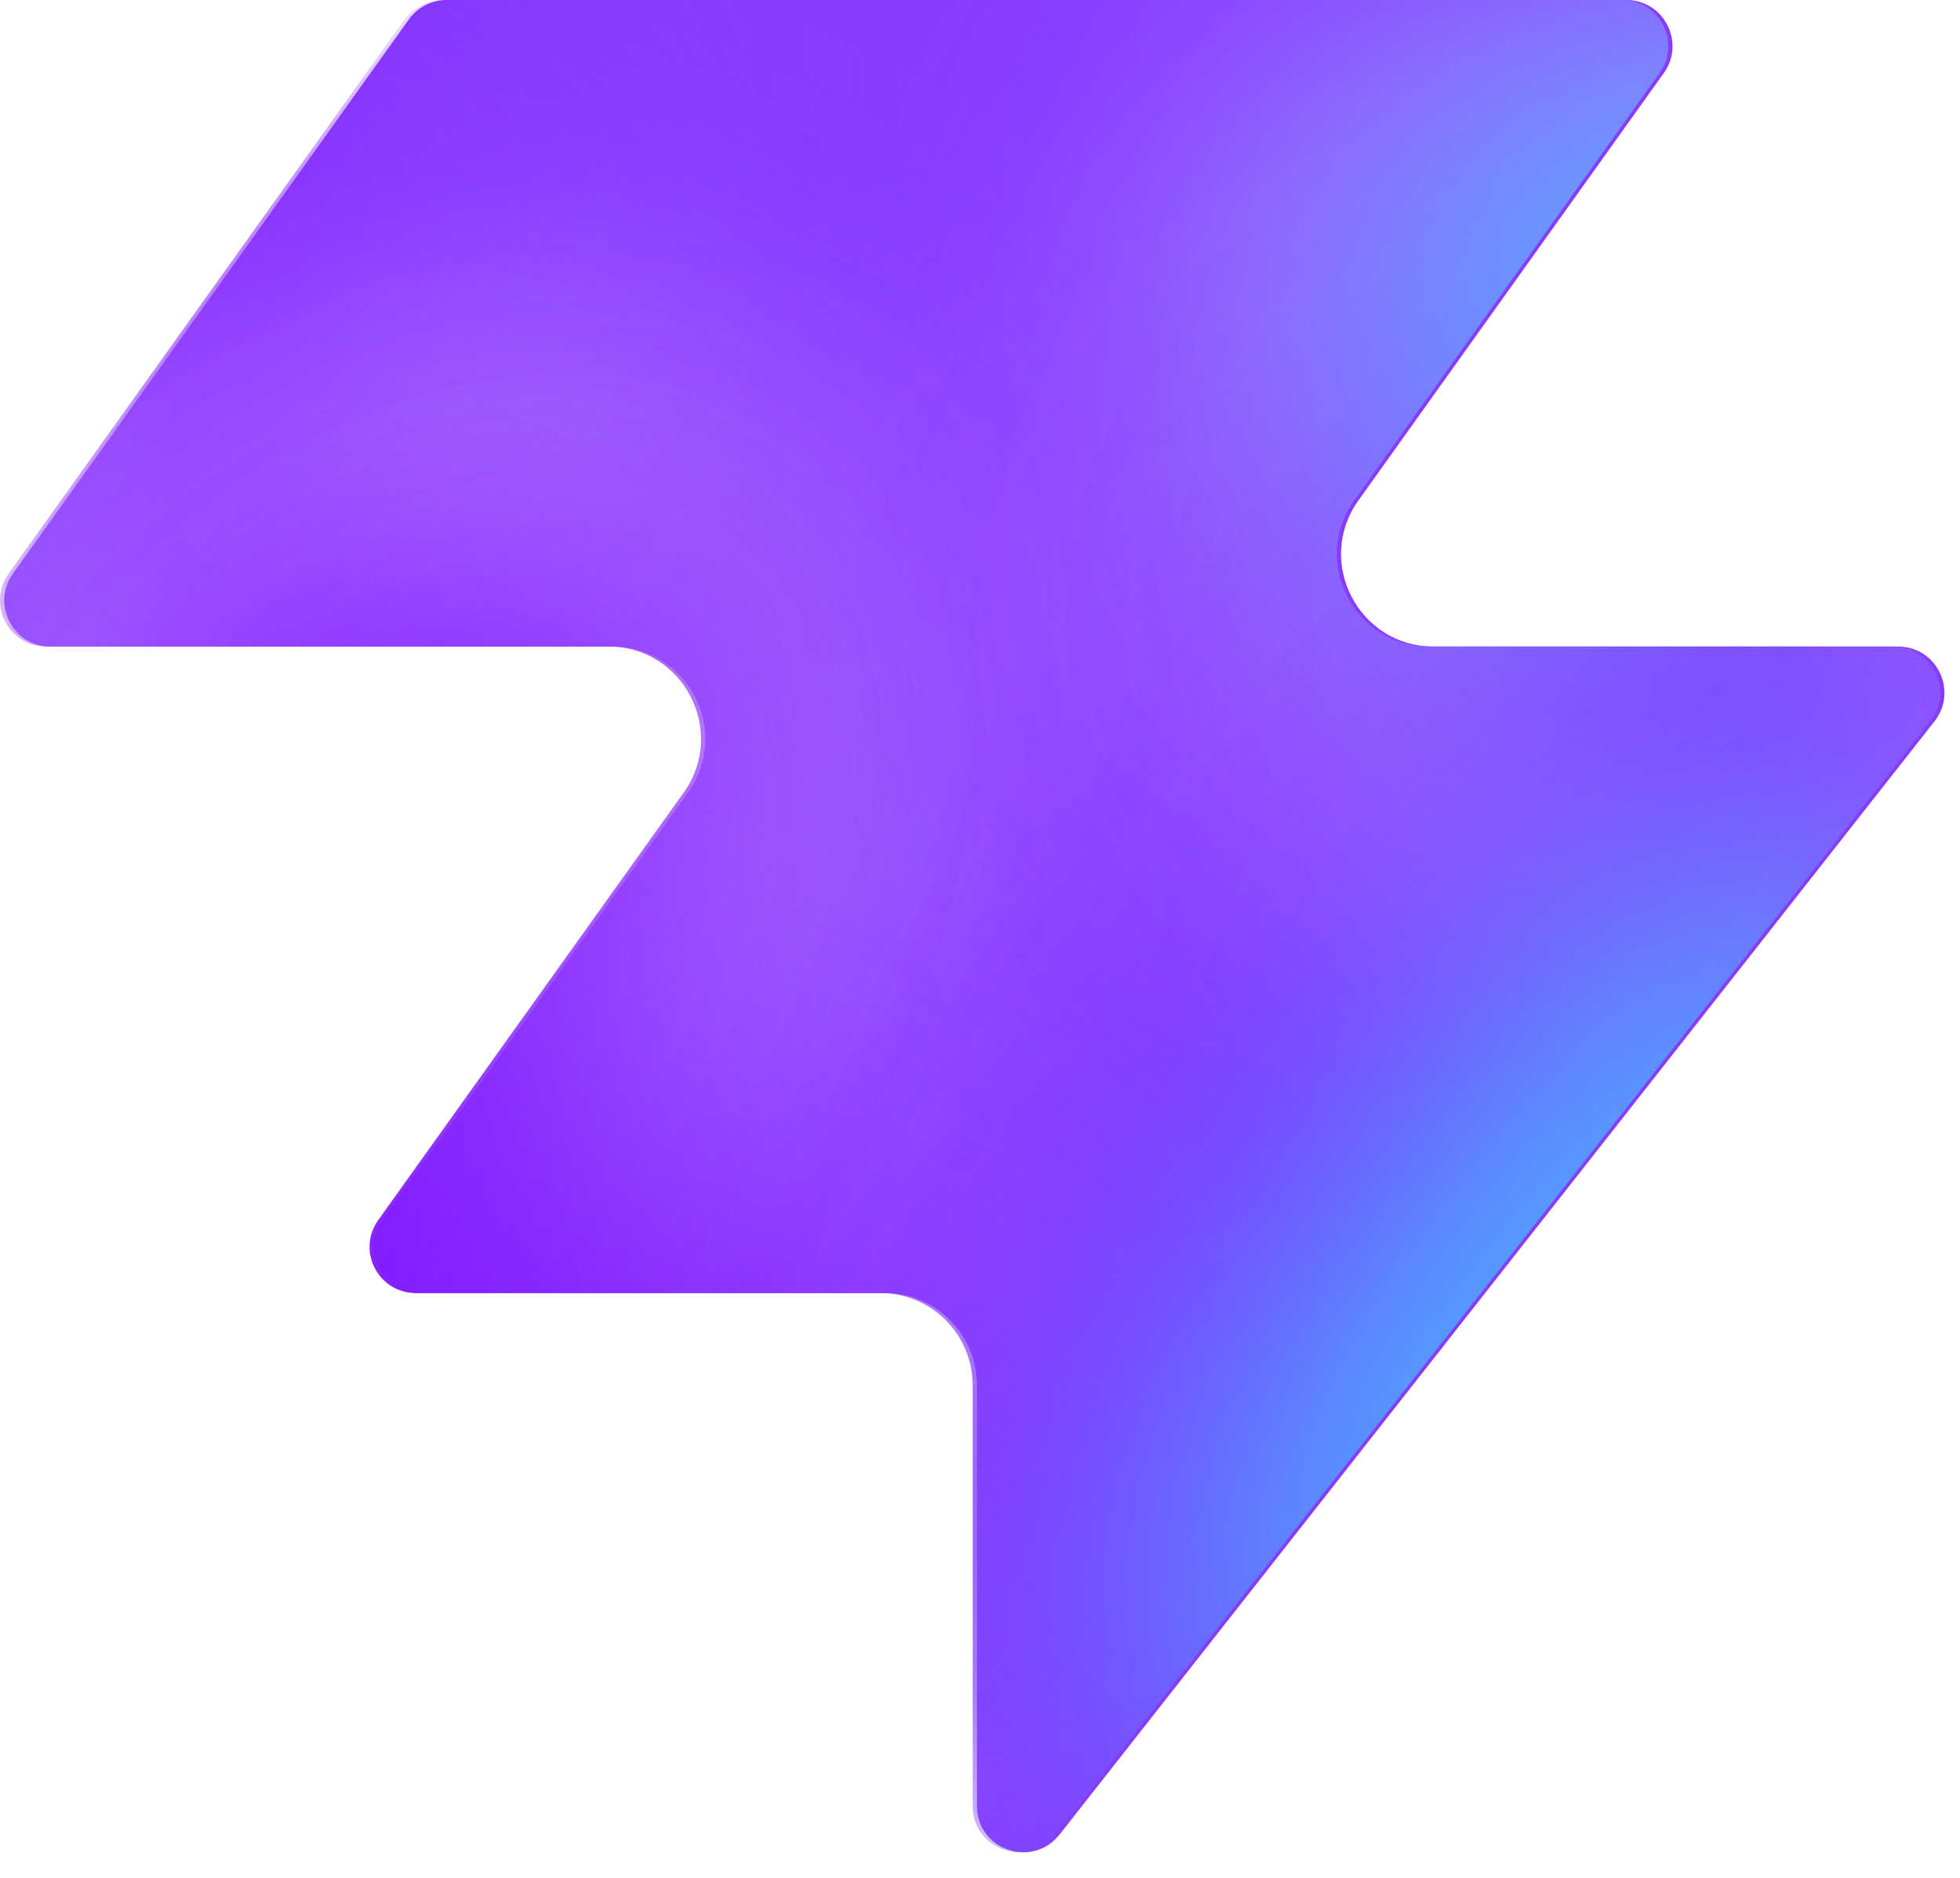
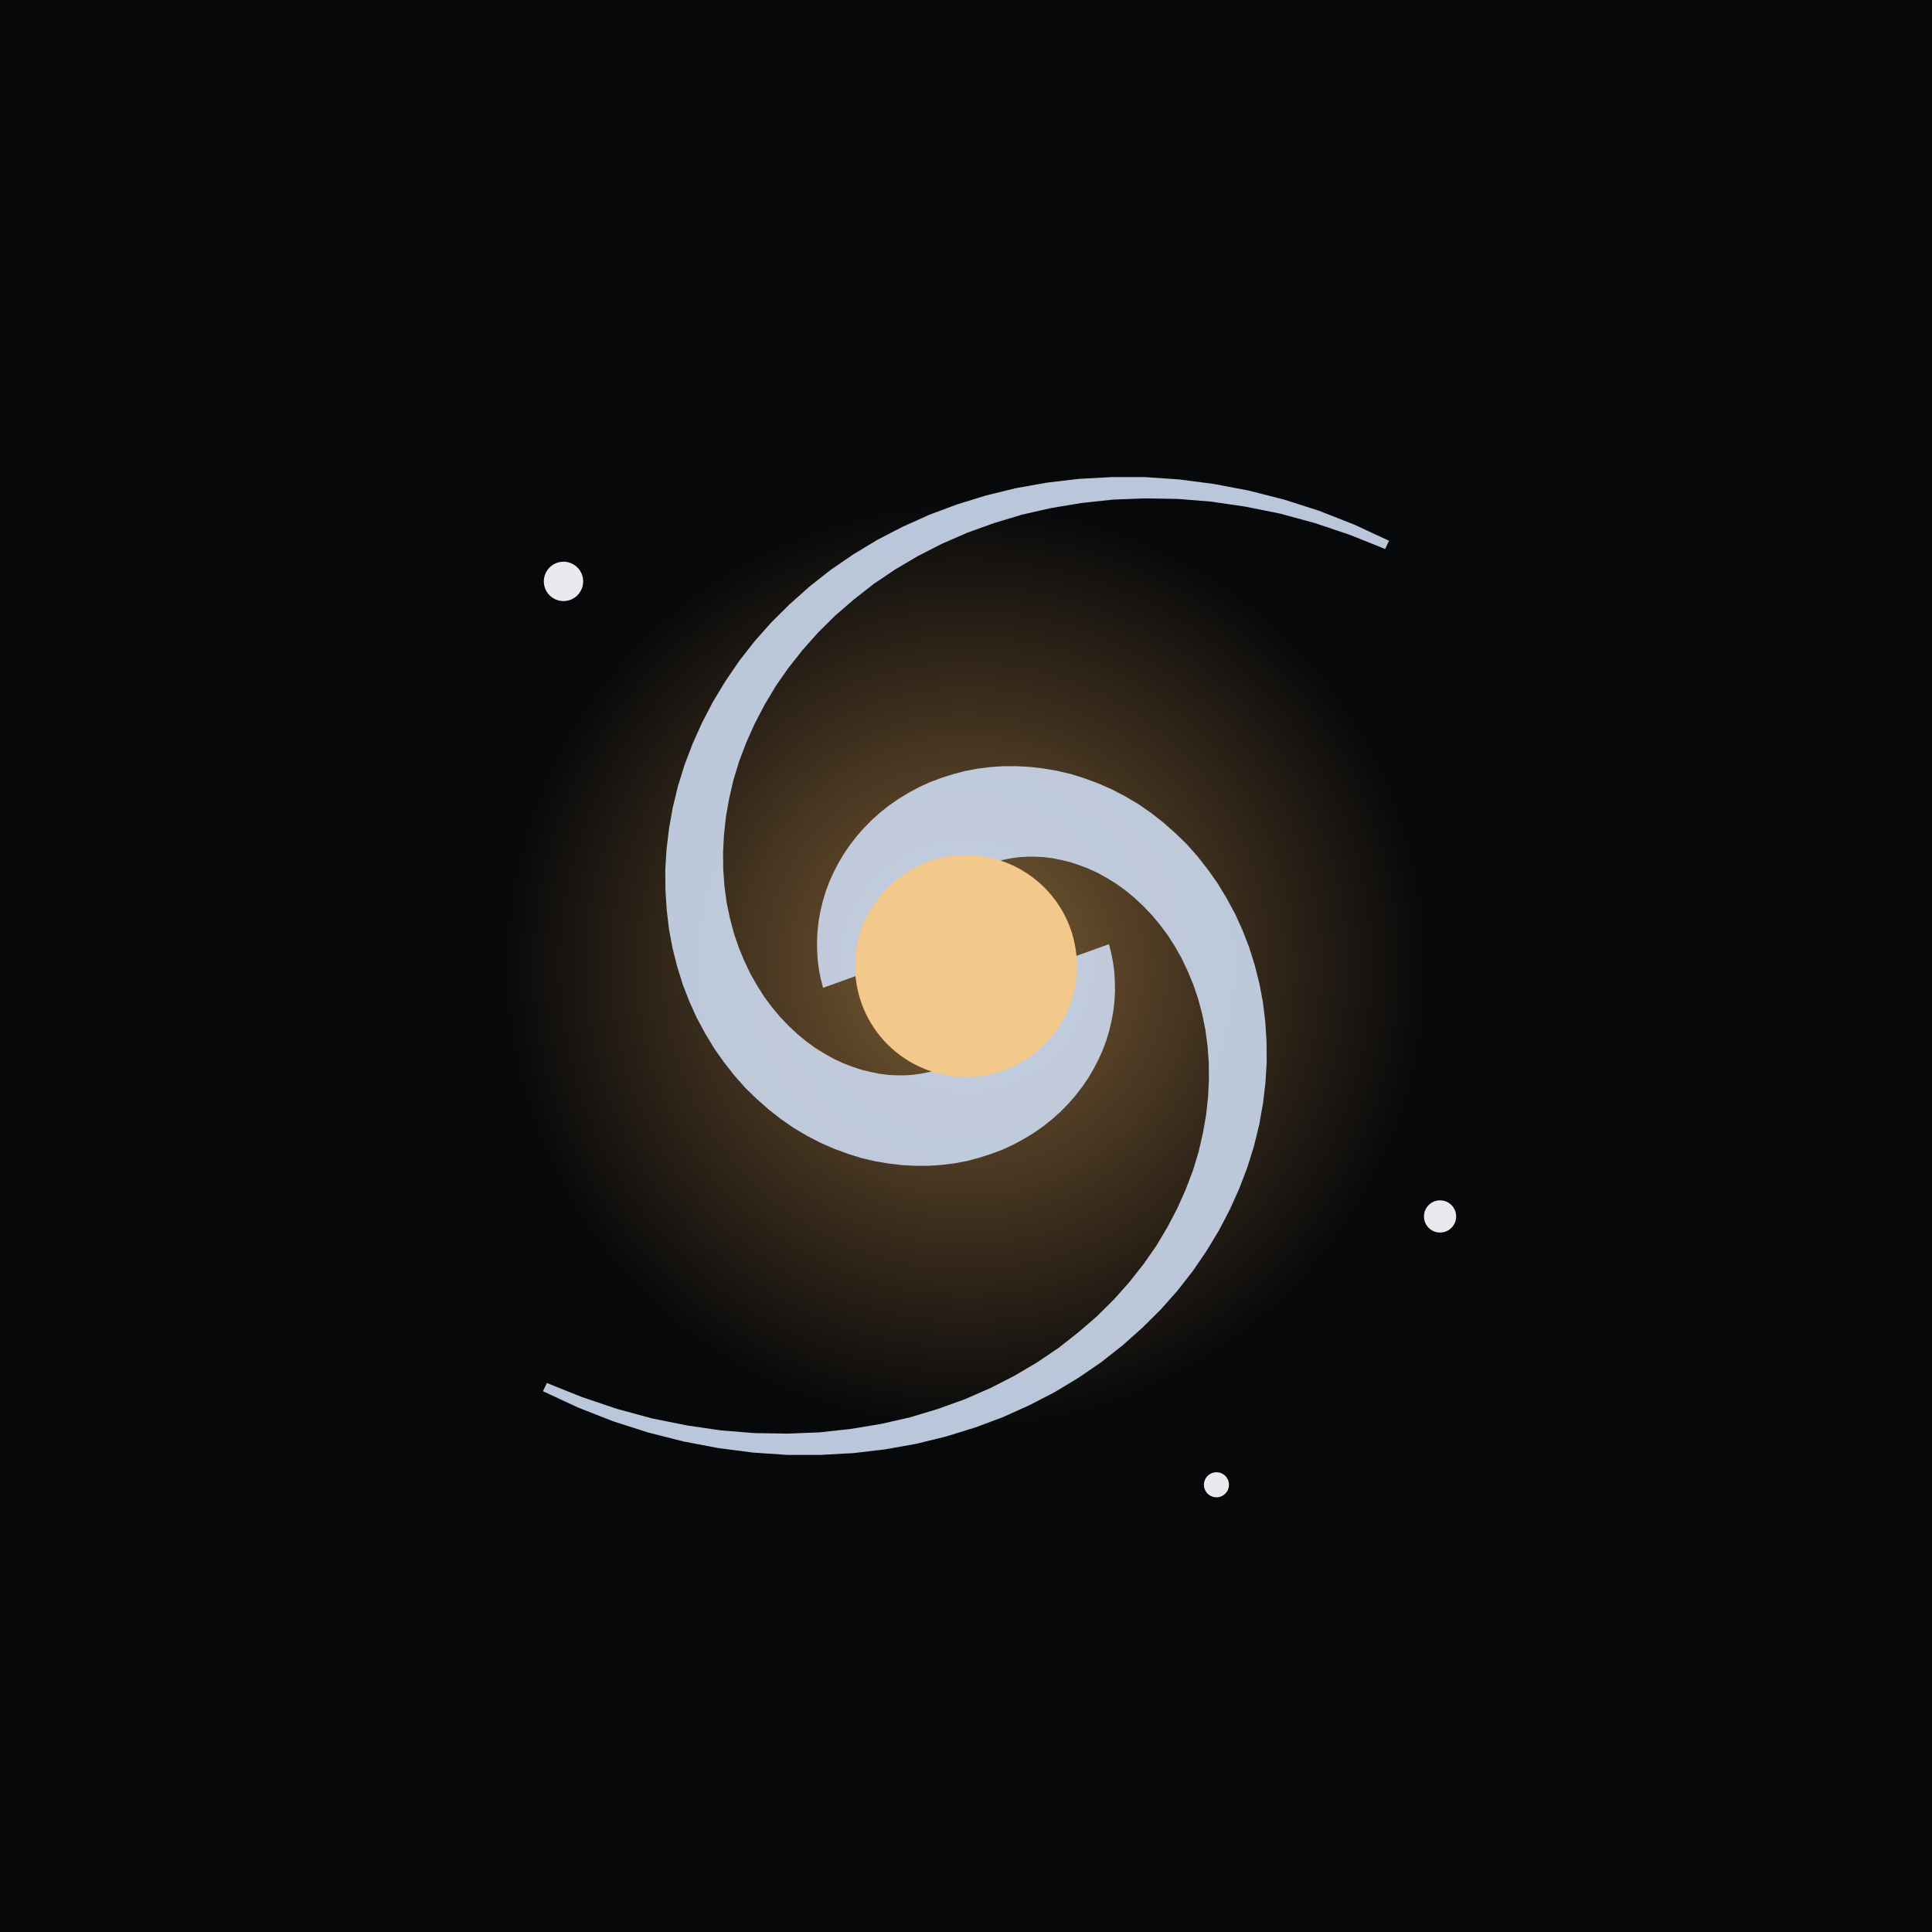
- <svg xmlns="http://www.w3.org/2000/svg" width="48" height="46" fill="none" viewBox="0 0 48 46">
-   <path fill="#863bff" d="M25.946 44.938c-.664.845-2.021.375-2.021-.698V33.937a2.26 2.26 0 0 0-2.262-2.262H10.287c-.92 0-1.456-1.04-.92-1.788l7.48-10.471c1.07-1.497 0-3.578-1.842-3.578H1.237c-.92 0-1.456-1.04-.92-1.788L10.013.474c.214-.297.556-.474.92-.474h28.894c.92 0 1.456 1.04.92 1.788l-7.48 10.471c-1.07 1.498 0 3.579 1.842 3.579h11.377c.943 0 1.473 1.088.89 1.83L25.947 44.94z" style="fill:#863bff;fill:color(display-p3 .525 .23 1);fill-opacity:1" />
-   <mask id="a" width="48" height="46" x="0" y="0" maskUnits="userSpaceOnUse" style="mask-type:alpha">
-     <path fill="#000" d="M25.842 44.938c-.664.844-2.021.375-2.021-.698V33.937a2.26 2.26 0 0 0-2.262-2.262H10.183c-.92 0-1.456-1.04-.92-1.788l7.48-10.471c1.07-1.498 0-3.579-1.842-3.579H1.133c-.92 0-1.456-1.04-.92-1.787L9.91.473c.214-.297.556-.474.92-.474h28.894c.92 0 1.456 1.04.92 1.788l-7.48 10.471c-1.07 1.498 0 3.578 1.842 3.578h11.377c.943 0 1.473 1.088.89 1.832L25.843 44.94z" style="fill:#000;fill-opacity:1" />
-   </mask>
-   <g mask="url(#a)">
-     <g filter="url(#b)">
-       <ellipse cx="5.508" cy="14.704" fill="#ede6ff" rx="5.508" ry="14.704" style="fill:#ede6ff;fill:color(display-p3 .927 .903 1);fill-opacity:1" transform="matrix(.00324 1 1 -.00324 -4.47 31.516)" />
-     </g>
-     <g filter="url(#c)">
-       <ellipse cx="10.399" cy="29.851" fill="#ede6ff" rx="10.399" ry="29.851" style="fill:#ede6ff;fill:color(display-p3 .927 .903 1);fill-opacity:1" transform="matrix(.00324 1 1 -.00324 -39.328 7.883)" />
-     </g>
-     <g filter="url(#d)">
-       <ellipse cx="5.508" cy="30.487" fill="#7e14ff" rx="5.508" ry="30.487" style="fill:#7e14ff;fill:color(display-p3 .492 .077 1);fill-opacity:1" transform="rotate(89.814 -25.913 -14.639)scale(1 -1)" />
-     </g>
-     <g filter="url(#e)">
-       <ellipse cx="5.508" cy="30.599" fill="#7e14ff" rx="5.508" ry="30.599" style="fill:#7e14ff;fill:color(display-p3 .492 .077 1);fill-opacity:1" transform="rotate(89.814 -32.644 -3.334)scale(1 -1)" />
-     </g>
-     <g filter="url(#f)">
-       <ellipse cx="5.508" cy="30.599" fill="#7e14ff" rx="5.508" ry="30.599" style="fill:#7e14ff;fill:color(display-p3 .492 .077 1);fill-opacity:1" transform="matrix(.00324 1 1 -.00324 -34.34 30.47)" />
-     </g>
-     <g filter="url(#g)">
-       <ellipse cx="14.072" cy="22.078" fill="#ede6ff" rx="14.072" ry="22.078" style="fill:#ede6ff;fill:color(display-p3 .927 .903 1);fill-opacity:1" transform="rotate(93.35 24.506 48.493)scale(-1 1)" />
-     </g>
-     <g filter="url(#h)">
-       <ellipse cx="3.47" cy="21.501" fill="#7e14ff" rx="3.47" ry="21.501" style="fill:#7e14ff;fill:color(display-p3 .492 .077 1);fill-opacity:1" transform="rotate(89.009 28.708 47.59)scale(-1 1)" />
-     </g>
-     <g filter="url(#i)">
-       <ellipse cx="3.47" cy="21.501" fill="#7e14ff" rx="3.47" ry="21.501" style="fill:#7e14ff;fill:color(display-p3 .492 .077 1);fill-opacity:1" transform="rotate(89.009 28.708 47.59)scale(-1 1)" />
-     </g>
-     <g filter="url(#j)">
-       <ellipse cx=".387" cy="8.972" fill="#7e14ff" rx="4.407" ry="29.108" style="fill:#7e14ff;fill:color(display-p3 .492 .077 1);fill-opacity:1" transform="rotate(39.51 .387 8.972)" />
-     </g>
-     <g filter="url(#k)">
-       <ellipse cx="47.523" cy="-6.092" fill="#7e14ff" rx="4.407" ry="29.108" style="fill:#7e14ff;fill:color(display-p3 .492 .077 1);fill-opacity:1" transform="rotate(37.892 47.523 -6.092)" />
-     </g>
-     <g filter="url(#l)">
-       <ellipse cx="41.412" cy="6.333" fill="#47bfff" rx="5.971" ry="9.665" style="fill:#47bfff;fill:color(display-p3 .28 .748 1);fill-opacity:1" transform="rotate(37.892 41.412 6.333)" />
-     </g>
-     <g filter="url(#m)">
-       <ellipse cx="-1.879" cy="38.332" fill="#7e14ff" rx="4.407" ry="29.108" style="fill:#7e14ff;fill:color(display-p3 .492 .077 1);fill-opacity:1" transform="rotate(37.892 -1.88 38.332)" />
-     </g>
-     <g filter="url(#n)">
-       <ellipse cx="-1.879" cy="38.332" fill="#7e14ff" rx="4.407" ry="29.108" style="fill:#7e14ff;fill:color(display-p3 .492 .077 1);fill-opacity:1" transform="rotate(37.892 -1.88 38.332)" />
-     </g>
-     <g filter="url(#o)">
-       <ellipse cx="35.651" cy="29.907" fill="#7e14ff" rx="4.407" ry="29.108" style="fill:#7e14ff;fill:color(display-p3 .492 .077 1);fill-opacity:1" transform="rotate(37.892 35.651 29.907)" />
-     </g>
-     <g filter="url(#p)">
-       <ellipse cx="38.418" cy="32.4" fill="#47bfff" rx="5.971" ry="15.297" style="fill:#47bfff;fill:color(display-p3 .28 .748 1);fill-opacity:1" transform="rotate(37.892 38.418 32.4)" />
-     </g>
-   </g>
+ <svg xmlns="http://www.w3.org/2000/svg" viewBox="0 0 108 108" width="108" height="108">
  <defs>
-     <filter id="b" width="60.045" height="41.654" x="-19.77" y="16.149" color-interpolation-filters="sRGB" filterUnits="userSpaceOnUse">
-       <feFlood flood-opacity="0" result="BackgroundImageFix" />
-       <feBlend in="SourceGraphic" in2="BackgroundImageFix" result="shape" />
-       <feGaussianBlur result="effect1_foregroundBlur_2002_17158" stdDeviation="7.659" />
-     </filter>
-     <filter id="c" width="90.34" height="51.437" x="-54.613" y="-7.533" color-interpolation-filters="sRGB" filterUnits="userSpaceOnUse">
-       <feFlood flood-opacity="0" result="BackgroundImageFix" />
-       <feBlend in="SourceGraphic" in2="BackgroundImageFix" result="shape" />
-       <feGaussianBlur result="effect1_foregroundBlur_2002_17158" stdDeviation="7.659" />
-     </filter>
-     <filter id="d" width="79.355" height="29.4" x="-49.64" y="2.03" color-interpolation-filters="sRGB" filterUnits="userSpaceOnUse">
-       <feFlood flood-opacity="0" result="BackgroundImageFix" />
-       <feBlend in="SourceGraphic" in2="BackgroundImageFix" result="shape" />
-       <feGaussianBlur result="effect1_foregroundBlur_2002_17158" stdDeviation="4.596" />
-     </filter>
-     <filter id="e" width="79.579" height="29.4" x="-45.045" y="20.029" color-interpolation-filters="sRGB" filterUnits="userSpaceOnUse">
-       <feFlood flood-opacity="0" result="BackgroundImageFix" />
-       <feBlend in="SourceGraphic" in2="BackgroundImageFix" result="shape" />
-       <feGaussianBlur result="effect1_foregroundBlur_2002_17158" stdDeviation="4.596" />
-     </filter>
-     <filter id="f" width="79.579" height="29.4" x="-43.513" y="21.178" color-interpolation-filters="sRGB" filterUnits="userSpaceOnUse">
-       <feFlood flood-opacity="0" result="BackgroundImageFix" />
-       <feBlend in="SourceGraphic" in2="BackgroundImageFix" result="shape" />
-       <feGaussianBlur result="effect1_foregroundBlur_2002_17158" stdDeviation="4.596" />
-     </filter>
-     <filter id="g" width="74.749" height="58.852" x="15.756" y="-17.901" color-interpolation-filters="sRGB" filterUnits="userSpaceOnUse">
-       <feFlood flood-opacity="0" result="BackgroundImageFix" />
-       <feBlend in="SourceGraphic" in2="BackgroundImageFix" result="shape" />
-       <feGaussianBlur result="effect1_foregroundBlur_2002_17158" stdDeviation="7.659" />
-     </filter>
-     <filter id="h" width="61.377" height="25.362" x="23.548" y="2.284" color-interpolation-filters="sRGB" filterUnits="userSpaceOnUse">
-       <feFlood flood-opacity="0" result="BackgroundImageFix" />
-       <feBlend in="SourceGraphic" in2="BackgroundImageFix" result="shape" />
-       <feGaussianBlur result="effect1_foregroundBlur_2002_17158" stdDeviation="4.596" />
-     </filter>
-     <filter id="i" width="61.377" height="25.362" x="23.548" y="2.284" color-interpolation-filters="sRGB" filterUnits="userSpaceOnUse">
-       <feFlood flood-opacity="0" result="BackgroundImageFix" />
-       <feBlend in="SourceGraphic" in2="BackgroundImageFix" result="shape" />
-       <feGaussianBlur result="effect1_foregroundBlur_2002_17158" stdDeviation="4.596" />
-     </filter>
-     <filter id="j" width="56.045" height="63.649" x="-27.636" y="-22.853" color-interpolation-filters="sRGB" filterUnits="userSpaceOnUse">
-       <feFlood flood-opacity="0" result="BackgroundImageFix" />
-       <feBlend in="SourceGraphic" in2="BackgroundImageFix" result="shape" />
-       <feGaussianBlur result="effect1_foregroundBlur_2002_17158" stdDeviation="4.596" />
-     </filter>
-     <filter id="k" width="54.814" height="64.646" x="20.116" y="-38.415" color-interpolation-filters="sRGB" filterUnits="userSpaceOnUse">
-       <feFlood flood-opacity="0" result="BackgroundImageFix" />
-       <feBlend in="SourceGraphic" in2="BackgroundImageFix" result="shape" />
-       <feGaussianBlur result="effect1_foregroundBlur_2002_17158" stdDeviation="4.596" />
-     </filter>
-     <filter id="l" width="33.541" height="35.313" x="24.641" y="-11.323" color-interpolation-filters="sRGB" filterUnits="userSpaceOnUse">
-       <feFlood flood-opacity="0" result="BackgroundImageFix" />
-       <feBlend in="SourceGraphic" in2="BackgroundImageFix" result="shape" />
-       <feGaussianBlur result="effect1_foregroundBlur_2002_17158" stdDeviation="4.596" />
-     </filter>
-     <filter id="m" width="54.814" height="64.646" x="-29.286" y="6.009" color-interpolation-filters="sRGB" filterUnits="userSpaceOnUse">
-       <feFlood flood-opacity="0" result="BackgroundImageFix" />
-       <feBlend in="SourceGraphic" in2="BackgroundImageFix" result="shape" />
-       <feGaussianBlur result="effect1_foregroundBlur_2002_17158" stdDeviation="4.596" />
-     </filter>
-     <filter id="n" width="54.814" height="64.646" x="-29.286" y="6.009" color-interpolation-filters="sRGB" filterUnits="userSpaceOnUse">
-       <feFlood flood-opacity="0" result="BackgroundImageFix" />
-       <feBlend in="SourceGraphic" in2="BackgroundImageFix" result="shape" />
-       <feGaussianBlur result="effect1_foregroundBlur_2002_17158" stdDeviation="4.596" />
-     </filter>
-     <filter id="o" width="54.814" height="64.646" x="8.244" y="-2.416" color-interpolation-filters="sRGB" filterUnits="userSpaceOnUse">
-       <feFlood flood-opacity="0" result="BackgroundImageFix" />
-       <feBlend in="SourceGraphic" in2="BackgroundImageFix" result="shape" />
-       <feGaussianBlur result="effect1_foregroundBlur_2002_17158" stdDeviation="4.596" />
-     </filter>
-     <filter id="p" width="39.409" height="43.623" x="18.713" y="10.588" color-interpolation-filters="sRGB" filterUnits="userSpaceOnUse">
-       <feFlood flood-opacity="0" result="BackgroundImageFix" />
-       <feBlend in="SourceGraphic" in2="BackgroundImageFix" result="shape" />
-       <feGaussianBlur result="effect1_foregroundBlur_2002_17158" stdDeviation="4.596" />
-     </filter>
+     <radialGradient id="g" cx="54" cy="54" r="26" gradientUnits="userSpaceOnUse">
+       <stop offset="0" stop-color="#E0A458" stop-opacity="0.55" />
+       <stop offset="1" stop-color="#E0A458" stop-opacity="0" />
+     </radialGradient>
  </defs>
+   <rect width="108" height="108" fill="#07080A" />
+   <circle cx="54" cy="54" r="26" fill="url(#g)" />
+   <path d="M55.21,55.22 L55.27,55.29 L55.33,55.37 L55.38,55.46 L55.42,55.57 L55.47,55.68 L55.50,55.81 L55.53,55.95 L55.54,56.10 L55.55,56.26 L55.54,56.43 L55.52,56.61 L55.49,56.80 L55.44,56.99 L55.37,57.20 L55.29,57.40 L55.19,57.61 L55.06,57.83 L54.92,58.04 L54.75,58.25 L54.57,58.46 L54.36,58.67 L54.13,58.87 L53.88,59.06 L53.60,59.24 L53.30,59.41 L52.98,59.57 L52.64,59.71 L52.27,59.84 L51.89,59.94 L51.48,60.02 L51.06,60.08 L50.61,60.11 L50.15,60.11 L49.68,60.09 L49.19,60.03 L48.69,59.93 L48.19,59.81 L47.67,59.64 L47.15,59.44 L46.63,59.20 L46.11,58.91 L45.59,58.59 L45.08,58.22 L44.58,57.81 L44.09,57.35 L43.61,56.85 L43.16,56.31 L42.72,55.72 L42.32,55.09 L41.94,54.42 L41.60,53.70 L41.29,52.95 L41.02,52.15 L40.80,51.32 L40.62,50.45 L40.50,49.55 L40.43,48.61 L40.42,47.65 L40.47,46.67 L40.58,45.66 L40.76,44.64 L41.00,43.60 L41.32,42.55 L41.72,41.50 L42.19,40.45 L42.74,39.40 L43.36,38.36 L44.07,37.34 L44.86,36.34 L45.73,35.36 L46.68,34.42 L47.72,33.52 L48.83,32.65 L50.03,31.84 L51.30,31.09 L52.65,30.40 L54.07,29.78 L55.57,29.24 L57.13,28.77 L58.76,28.40 L60.45,28.12 L62.19,27.93 L63.99,27.86 L65.83,27.89 L67.70,28.04 L69.61,28.32 L71.55,28.71 L73.50,29.24 L75.46,29.90 L77.43,30.69 L77.65,30.23 L75.69,29.32 L73.73,28.55 L71.76,27.92 L69.79,27.42 L67.84,27.05 L65.91,26.80 L64.00,26.67 L62.13,26.67 L60.30,26.77 L58.52,26.98 L56.78,27.29 L55.11,27.70 L53.49,28.20 L51.94,28.78 L50.45,29.45 L49.04,30.18 L47.70,30.99 L46.43,31.86 L45.25,32.79 L44.15,33.77 L43.12,34.79 L42.18,35.85 L41.32,36.95 L40.55,38.08 L39.86,39.22 L39.25,40.39 L38.72,41.57 L38.27,42.75 L37.90,43.94 L37.61,45.13 L37.40,46.31 L37.26,47.48 L37.19,48.63 L37.20,49.77 L37.27,50.88 L37.40,51.96 L37.60,53.02 L37.86,54.05 L38.17,55.04 L38.54,55.99 L38.95,56.90 L39.42,57.77 L39.92,58.60 L40.47,59.38 L41.05,60.12 L41.66,60.81 L42.31,61.44 L42.98,62.03 L43.67,62.57 L44.38,63.06 L45.11,63.49 L45.86,63.88 L46.61,64.21 L47.37,64.49 L48.13,64.73 L48.90,64.91 L49.66,65.04 L50.42,65.13 L51.17,65.17 L51.91,65.17 L52.64,65.12 L53.36,65.03 L54.06,64.90 L54.73,64.72 L55.39,64.51 L56.03,64.27 L56.64,63.99 L57.23,63.67 L57.79,63.33 L58.32,62.96 L58.82,62.56 L59.29,62.14 L59.72,61.70 L60.13,61.23 L60.50,60.75 L60.84,60.25 L61.14,59.74 L61.41,59.22 L61.65,58.68 L61.85,58.14 L62.01,57.60 L62.14,57.05 L62.24,56.50 L62.30,55.95 L62.33,55.41 L62.32,54.86 L62.29,54.33 L62.22,53.80 L62.12,53.29 L61.99,52.78 Z" fill="#C9D6EA" fill-opacity="0.92" />
+   <path d="M52.79,52.78 L52.73,52.71 L52.67,52.63 L52.62,52.54 L52.58,52.43 L52.53,52.32 L52.50,52.19 L52.47,52.05 L52.46,51.90 L52.45,51.74 L52.46,51.57 L52.48,51.39 L52.51,51.20 L52.56,51.01 L52.63,50.80 L52.71,50.60 L52.81,50.39 L52.94,50.17 L53.08,49.96 L53.25,49.75 L53.43,49.54 L53.64,49.33 L53.87,49.13 L54.12,48.94 L54.40,48.76 L54.70,48.59 L55.02,48.43 L55.36,48.29 L55.73,48.16 L56.11,48.06 L56.52,47.98 L56.94,47.92 L57.39,47.89 L57.85,47.89 L58.32,47.91 L58.81,47.97 L59.31,48.07 L59.81,48.19 L60.33,48.36 L60.85,48.56 L61.37,48.80 L61.89,49.09 L62.41,49.41 L62.92,49.78 L63.42,50.19 L63.91,50.65 L64.39,51.15 L64.84,51.69 L65.28,52.28 L65.68,52.91 L66.06,53.58 L66.40,54.30 L66.71,55.05 L66.98,55.85 L67.20,56.68 L67.38,57.55 L67.50,58.45 L67.57,59.39 L67.58,60.35 L67.53,61.33 L67.42,62.34 L67.24,63.36 L67.00,64.40 L66.68,65.45 L66.28,66.50 L65.81,67.55 L65.26,68.60 L64.64,69.64 L63.93,70.66 L63.14,71.66 L62.27,72.64 L61.32,73.58 L60.28,74.48 L59.17,75.35 L57.97,76.16 L56.70,76.91 L55.35,77.60 L53.93,78.22 L52.43,78.76 L50.87,79.23 L49.24,79.60 L47.55,79.88 L45.81,80.07 L44.01,80.14 L42.17,80.11 L40.30,79.96 L38.39,79.68 L36.45,79.29 L34.50,78.76 L32.54,78.10 L30.57,77.31 L30.35,77.77 L32.31,78.68 L34.27,79.45 L36.24,80.08 L38.21,80.58 L40.16,80.95 L42.09,81.20 L44.00,81.33 L45.87,81.33 L47.70,81.23 L49.48,81.02 L51.22,80.71 L52.89,80.30 L54.51,79.80 L56.06,79.22 L57.55,78.55 L58.96,77.82 L60.30,77.01 L61.57,76.14 L62.75,75.21 L63.85,74.23 L64.88,73.21 L65.82,72.15 L66.68,71.05 L67.45,69.92 L68.14,68.78 L68.75,67.61 L69.28,66.43 L69.73,65.25 L70.10,64.06 L70.39,62.87 L70.60,61.69 L70.74,60.52 L70.81,59.37 L70.80,58.23 L70.73,57.12 L70.60,56.04 L70.40,54.98 L70.14,53.95 L69.83,52.96 L69.46,52.01 L69.05,51.10 L68.58,50.23 L68.08,49.40 L67.53,48.62 L66.95,47.88 L66.34,47.19 L65.69,46.56 L65.02,45.97 L64.33,45.43 L63.62,44.94 L62.89,44.51 L62.14,44.12 L61.39,43.79 L60.63,43.51 L59.87,43.27 L59.10,43.09 L58.34,42.96 L57.58,42.87 L56.83,42.83 L56.09,42.83 L55.36,42.88 L54.64,42.97 L53.94,43.10 L53.27,43.28 L52.61,43.49 L51.97,43.73 L51.36,44.01 L50.77,44.33 L50.21,44.67 L49.68,45.04 L49.18,45.44 L48.71,45.86 L48.28,46.30 L47.87,46.77 L47.50,47.25 L47.16,47.75 L46.86,48.26 L46.59,48.78 L46.35,49.32 L46.15,49.86 L45.99,50.40 L45.86,50.95 L45.76,51.50 L45.70,52.05 L45.67,52.59 L45.68,53.14 L45.71,53.67 L45.78,54.20 L45.88,54.71 L46.01,55.22 Z" fill="#C9D6EA" fill-opacity="0.92" />
+   <circle cx="54" cy="54" r="6.2" fill="#F2C98A" />
+   <circle cx="31.5" cy="32.5" r="1.1" fill="#E8EAED" />
+   <circle cx="80.5" cy="68.0" r="0.9" fill="#E8EAED" />
+   <circle cx="68.0" cy="83.0" r="0.7" fill="#E8EAED" />
</svg>
